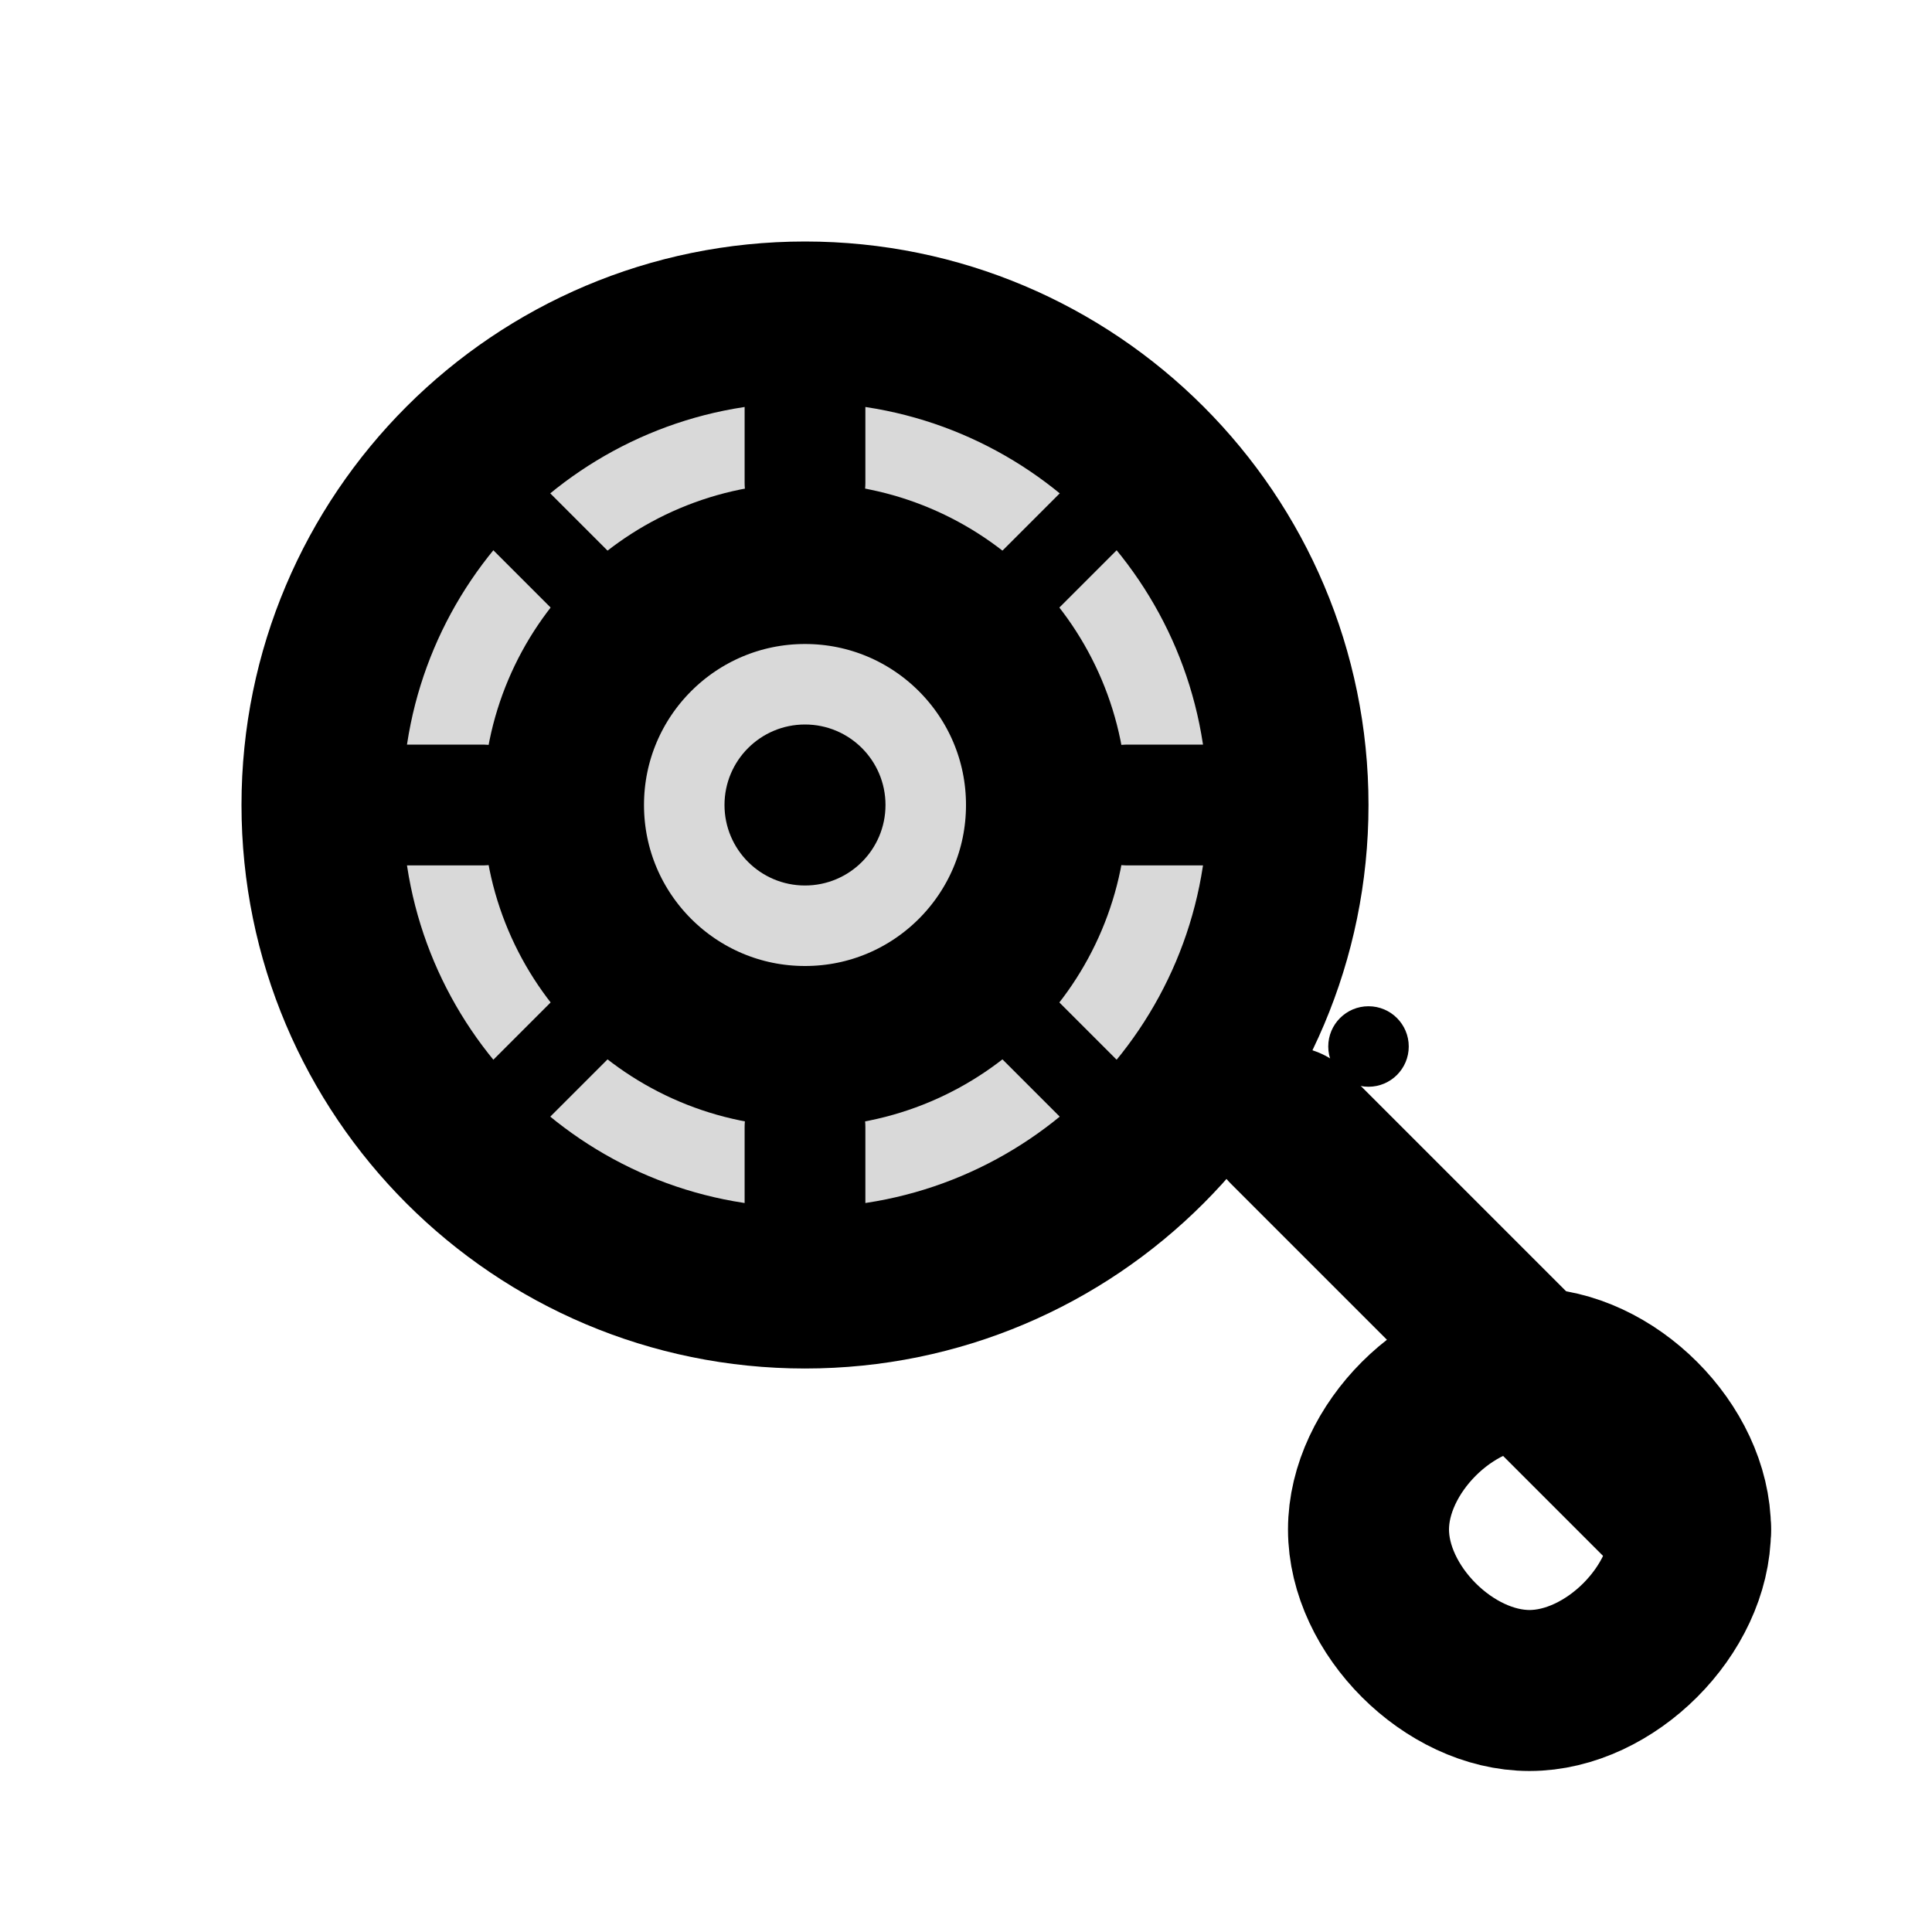
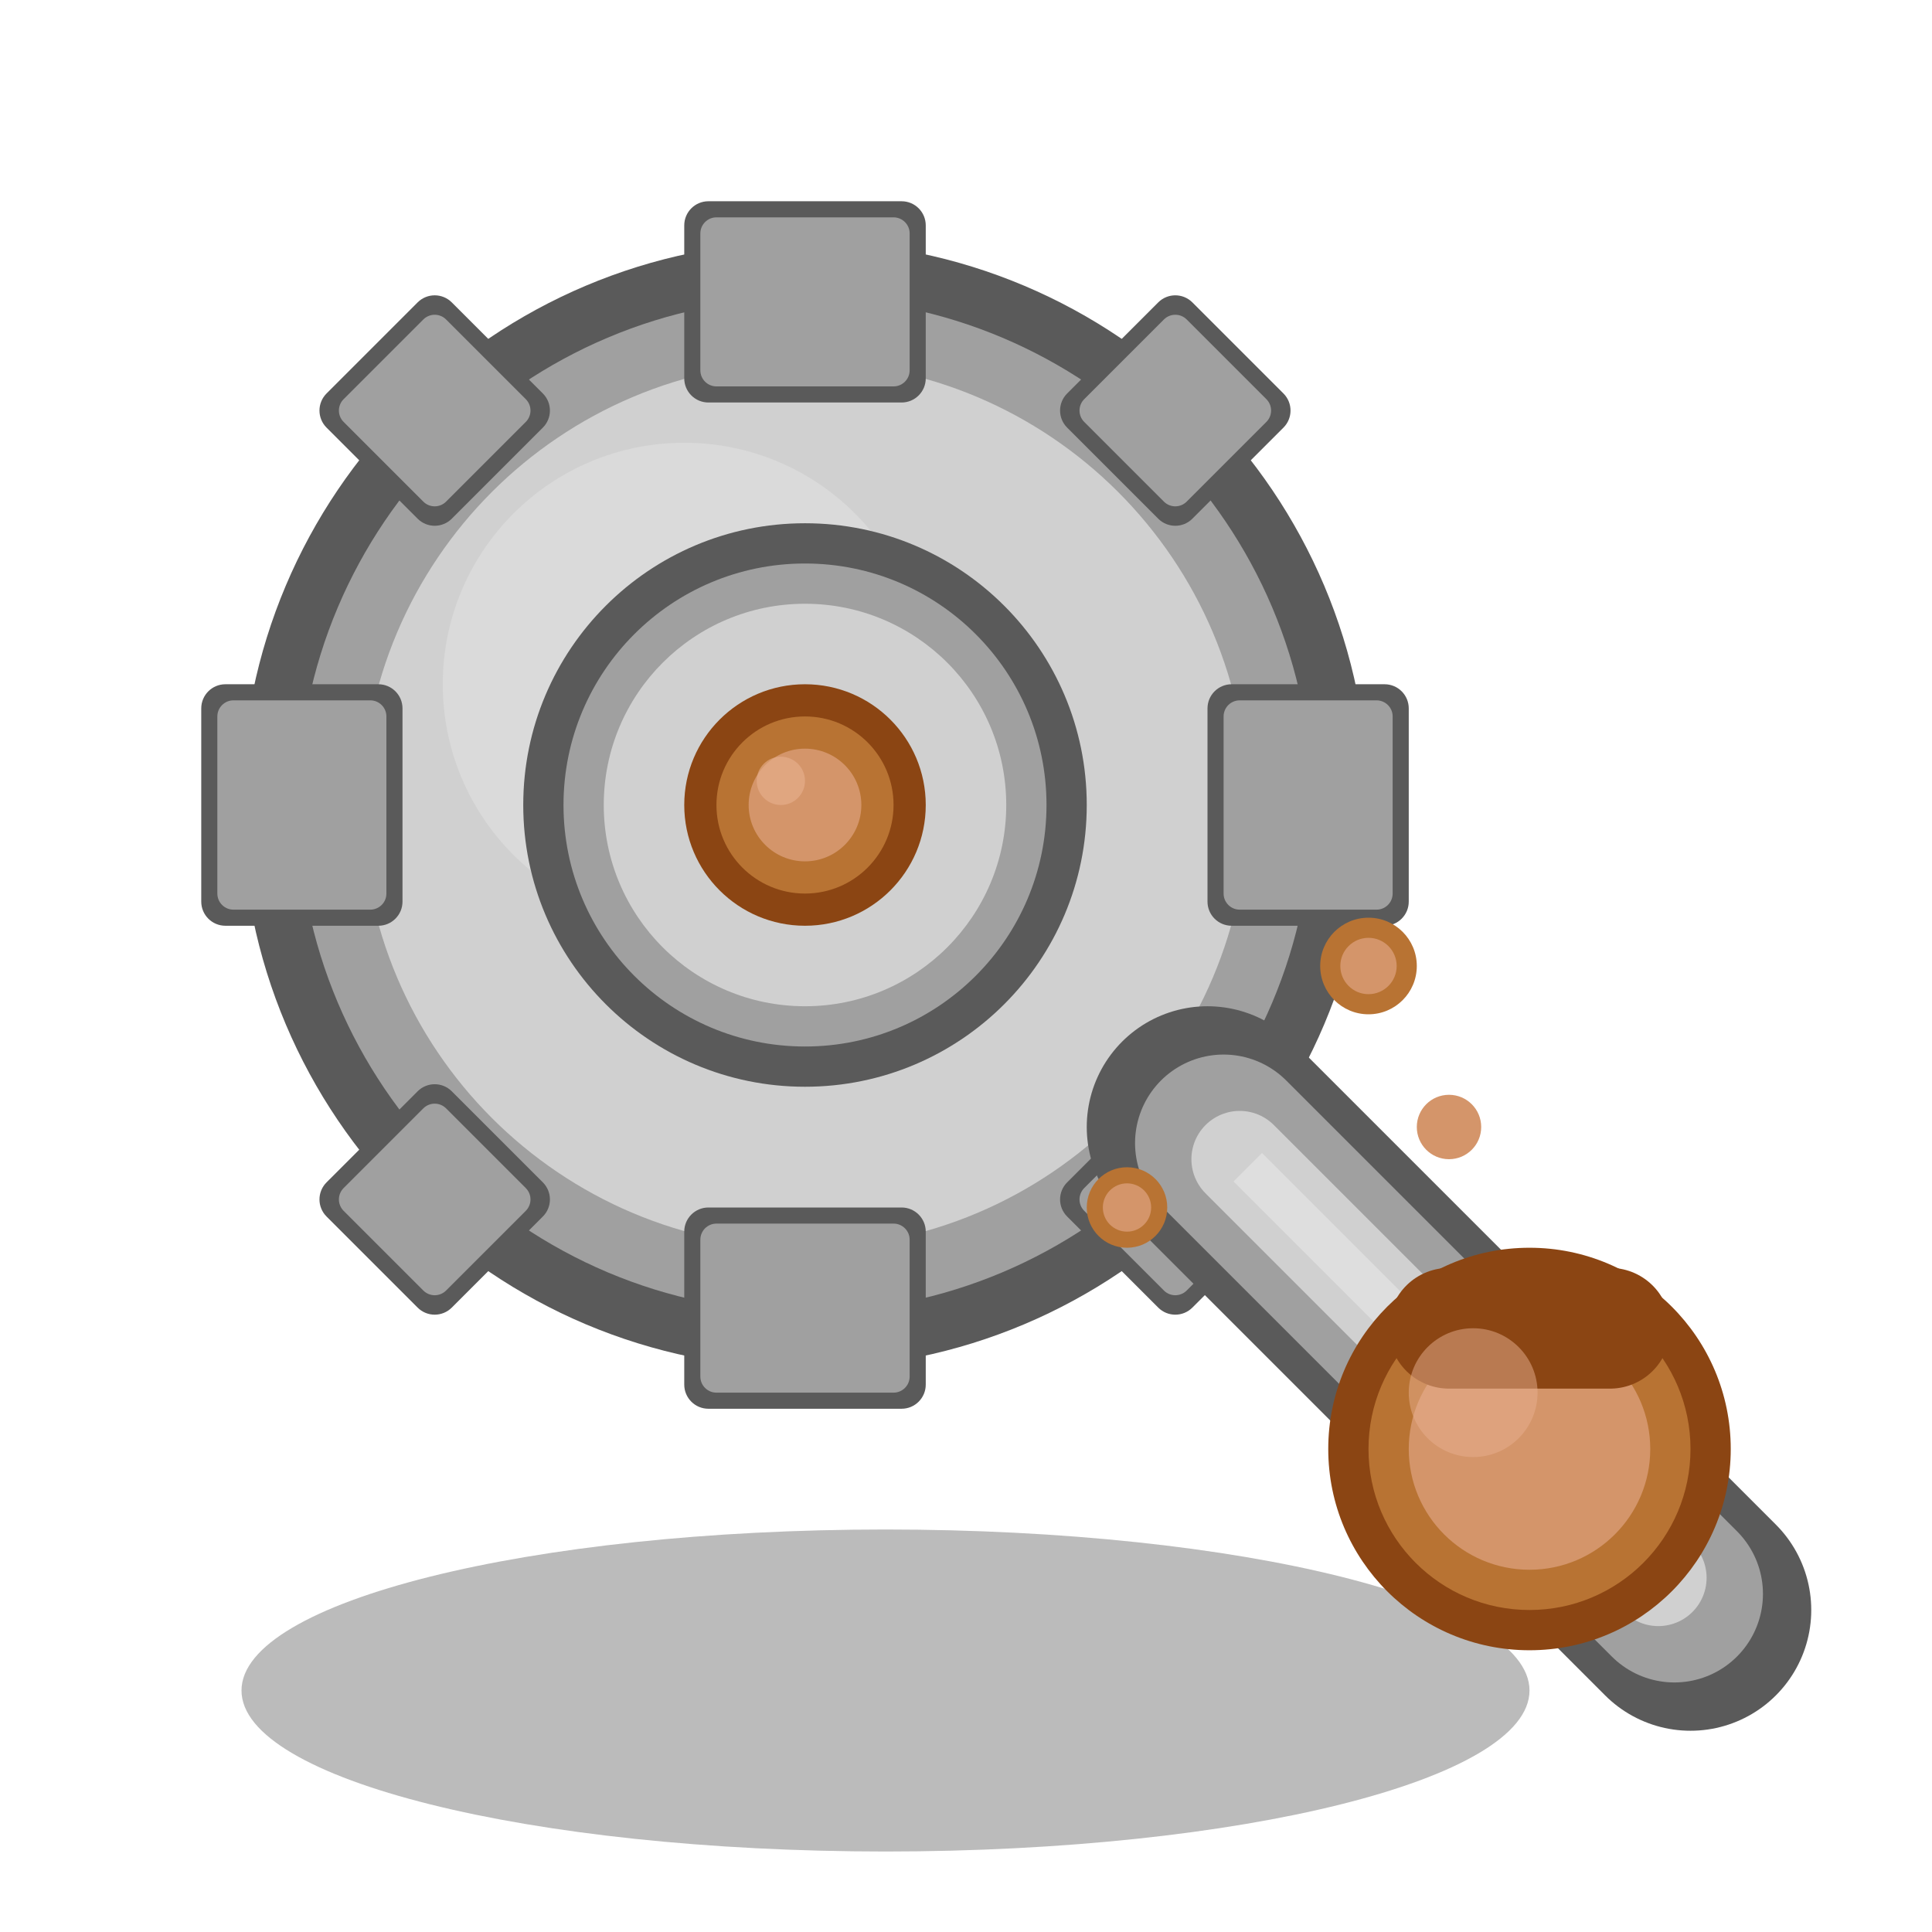
- <svg xmlns="http://www.w3.org/2000/svg" viewBox="0 0 24 24" fill="none">
-   <style>
-     .stroke { stroke: currentColor; stroke-width: 2; stroke-linecap: round; stroke-linejoin: round; fill: none; }
-     .metallic { fill: currentColor; fill-opacity: 0.15; }
-   </style>
-   <circle class="stroke metallic" cx="10" cy="10" r="6" />
-   <circle class="stroke" cx="10" cy="10" r="3" />
-   <path class="stroke" d="M10 4v2M10 14v2M4 10h2M14 10h2" style="stroke-width: 1.5;" />
-   <path class="stroke" d="M5.8 5.8l1.4 1.4M12.8 12.8l1.4 1.4M5.8 14.2l1.4-1.4M12.8 7.2l1.4-1.4" style="stroke-width: 1;" />
-   <path class="stroke metallic" d="M16 14l5 5" />
-   <path class="stroke" d="M19 17c1 0 2 1 2 2s-1 2-2 2-2-1-2-2 1-2 2-2z" />
-   <circle cx="10" cy="10" r="1" fill="currentColor" />
-   <circle cx="17" cy="13" r="0.5" fill="currentColor" />
+ <svg xmlns="http://www.w3.org/2000/svg" viewBox="0 0 24 24">
+   <ellipse cx="11" cy="21" rx="8" ry="2" fill="#1a1a1a" opacity="0.3" />
+   <circle cx="10" cy="10" r="7" fill="#5a5a5a" />
+   <circle cx="10" cy="10" r="6.3" fill="#a0a0a0" />
+   <circle cx="10" cy="10" r="5.5" fill="#d0d0d0" />
+   <circle cx="8.5" cy="8.5" r="3" fill="#e8e8e8" opacity="0.4" />
+   <circle cx="10" cy="10" r="3.5" fill="#5a5a5a" />
+   <circle cx="10" cy="10" r="3" fill="#a0a0a0" />
+   <circle cx="10" cy="10" r="2.5" fill="#d0d0d0" />
+   <rect x="8.5" y="2.5" width="3" height="2.5" rx="0.3" fill="#5a5a5a" />
+   <rect x="8.7" y="2.7" width="2.6" height="2.1" rx="0.2" fill="#a0a0a0" />
+   <rect x="8.5" y="15" width="3" height="2.5" rx="0.3" fill="#5a5a5a" />
+   <rect x="8.7" y="15.2" width="2.6" height="2.1" rx="0.2" fill="#a0a0a0" />
+   <rect x="2.5" y="8.5" width="2.5" height="3" rx="0.3" fill="#5a5a5a" />
+   <rect x="2.7" y="8.7" width="2.1" height="2.6" rx="0.2" fill="#a0a0a0" />
+   <rect x="15" y="8.5" width="2.5" height="3" rx="0.3" fill="#5a5a5a" />
+   <rect x="15.2" y="8.7" width="2.1" height="2.6" rx="0.2" fill="#a0a0a0" />
+   <rect x="13.5" y="4" width="2.2" height="2.2" rx="0.3" fill="#5a5a5a" transform="rotate(45 14.6 5.1)" />
+   <rect x="13.7" y="4.2" width="1.8" height="1.8" rx="0.2" fill="#a0a0a0" transform="rotate(45 14.6 5.1)" />
+   <rect x="4.3" y="4" width="2.2" height="2.2" rx="0.3" fill="#5a5a5a" transform="rotate(45 5.4 5.1)" />
+   <rect x="4.5" y="4.2" width="1.8" height="1.8" rx="0.2" fill="#a0a0a0" transform="rotate(45 5.4 5.1)" />
+   <rect x="13.5" y="13.8" width="2.2" height="2.2" rx="0.3" fill="#5a5a5a" transform="rotate(45 14.6 14.9)" />
+   <rect x="13.7" y="14" width="1.8" height="1.8" rx="0.2" fill="#a0a0a0" transform="rotate(45 14.6 14.9)" />
+   <rect x="4.3" y="13.8" width="2.2" height="2.2" rx="0.3" fill="#5a5a5a" transform="rotate(45 5.4 14.9)" />
+   <rect x="4.5" y="14" width="1.8" height="1.8" rx="0.2" fill="#a0a0a0" transform="rotate(45 5.4 14.9)" />
+   <circle cx="10" cy="10" r="1.5" fill="#8b4513" />
+   <circle cx="10" cy="10" r="1.1" fill="#b87333" />
+   <circle cx="10" cy="10" r="0.7" fill="#d4956a" />
+   <circle cx="9.7" cy="9.7" r="0.3" fill="#e8b090" opacity="0.6" />
+   <path d="M15 14l6 6" fill="none" stroke="#5a5a5a" stroke-width="3" stroke-linecap="round" />
+   <path d="M15.2 14.2l5.6 5.6" fill="none" stroke="#a0a0a0" stroke-width="2.2" stroke-linecap="round" />
+   <path d="M15.4 14.4l5.2 5.2" fill="none" stroke="#d0d0d0" stroke-width="1.2" stroke-linecap="round" />
+   <path d="M15.5 14.5l5 5" fill="none" stroke="#e8e8e8" stroke-width="0.5" opacity="0.6" />
+   <circle cx="19" cy="18" r="2.5" fill="#8b4513" />
+   <circle cx="19" cy="18" r="2" fill="#b87333" />
+   <circle cx="19" cy="18" r="1.5" fill="#d4956a" />
+   <path d="M18 16.5l2 0" fill="none" stroke="#8b4513" stroke-width="1.5" stroke-linecap="round" />
+   <circle cx="18.3" cy="17.3" r="0.8" fill="#e8b090" opacity="0.5" />
+   <circle cx="17" cy="12" r="0.6" fill="#b87333" />
+   <circle cx="17" cy="12" r="0.35" fill="#d4956a" />
+   <circle cx="14" cy="15" r="0.5" fill="#b87333" />
+   <circle cx="14" cy="15" r="0.3" fill="#d4956a" />
+   <circle cx="18" cy="14" r="0.4" fill="#d4956a" />
</svg>
